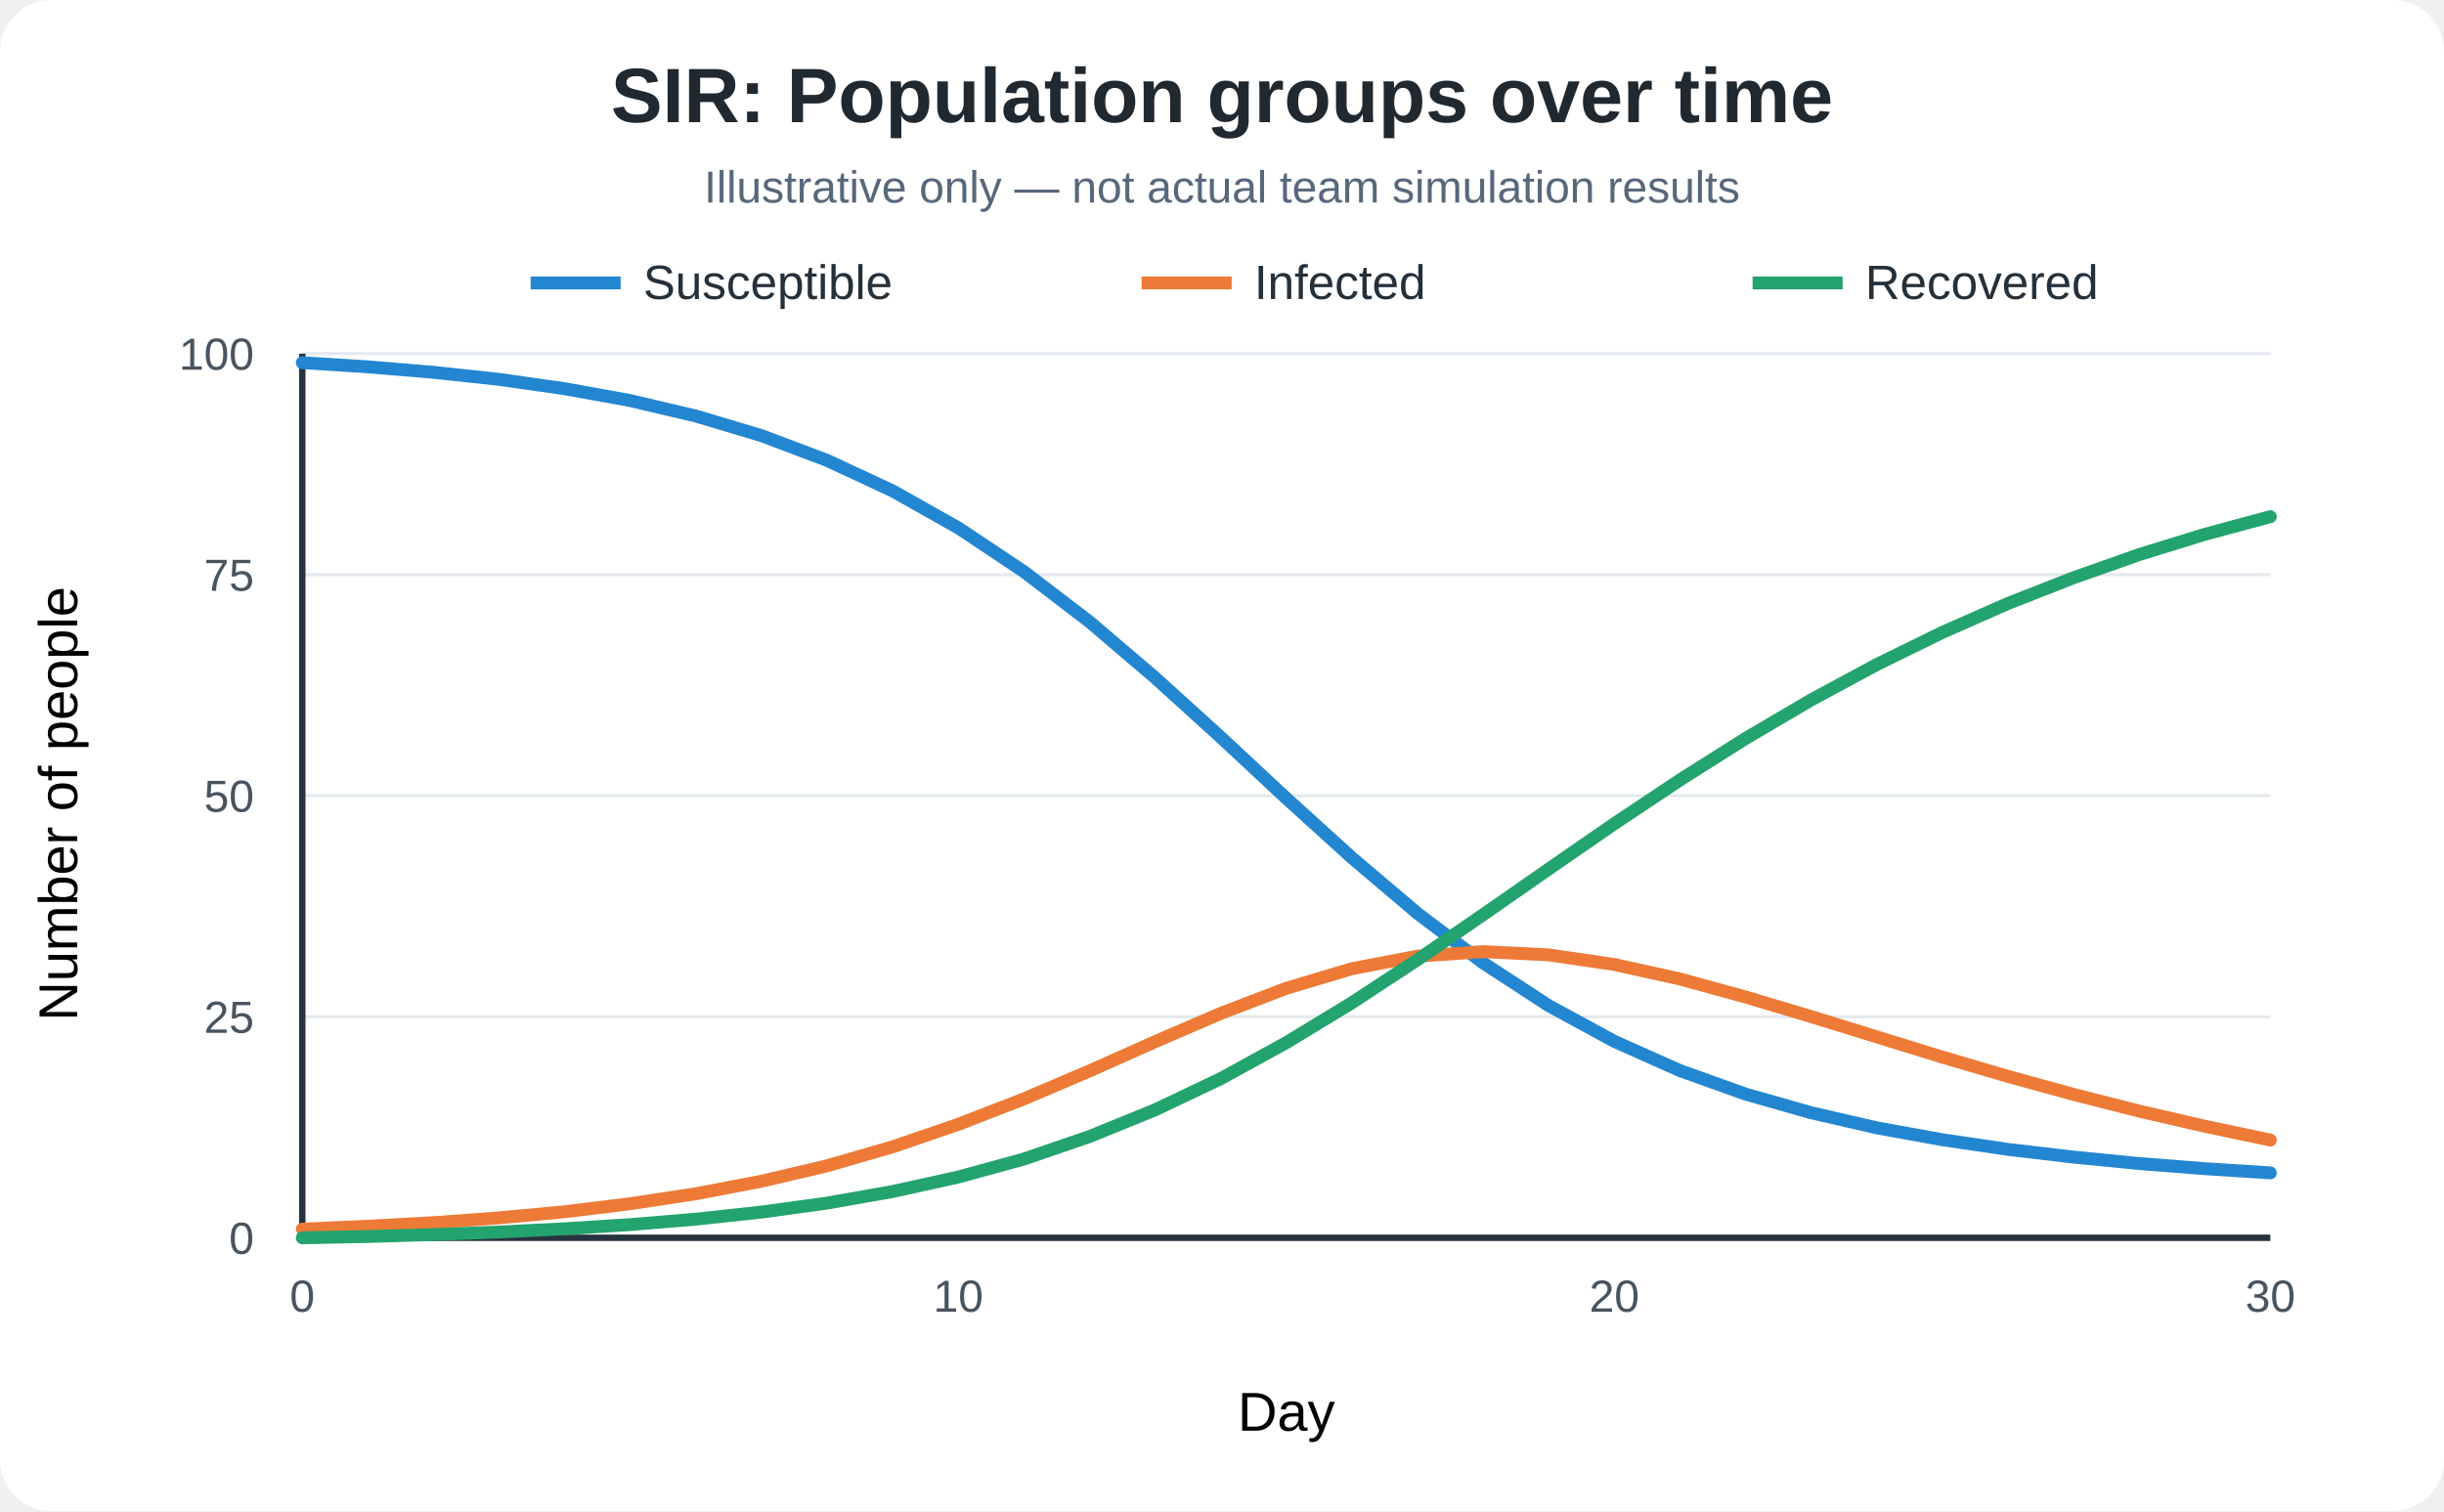
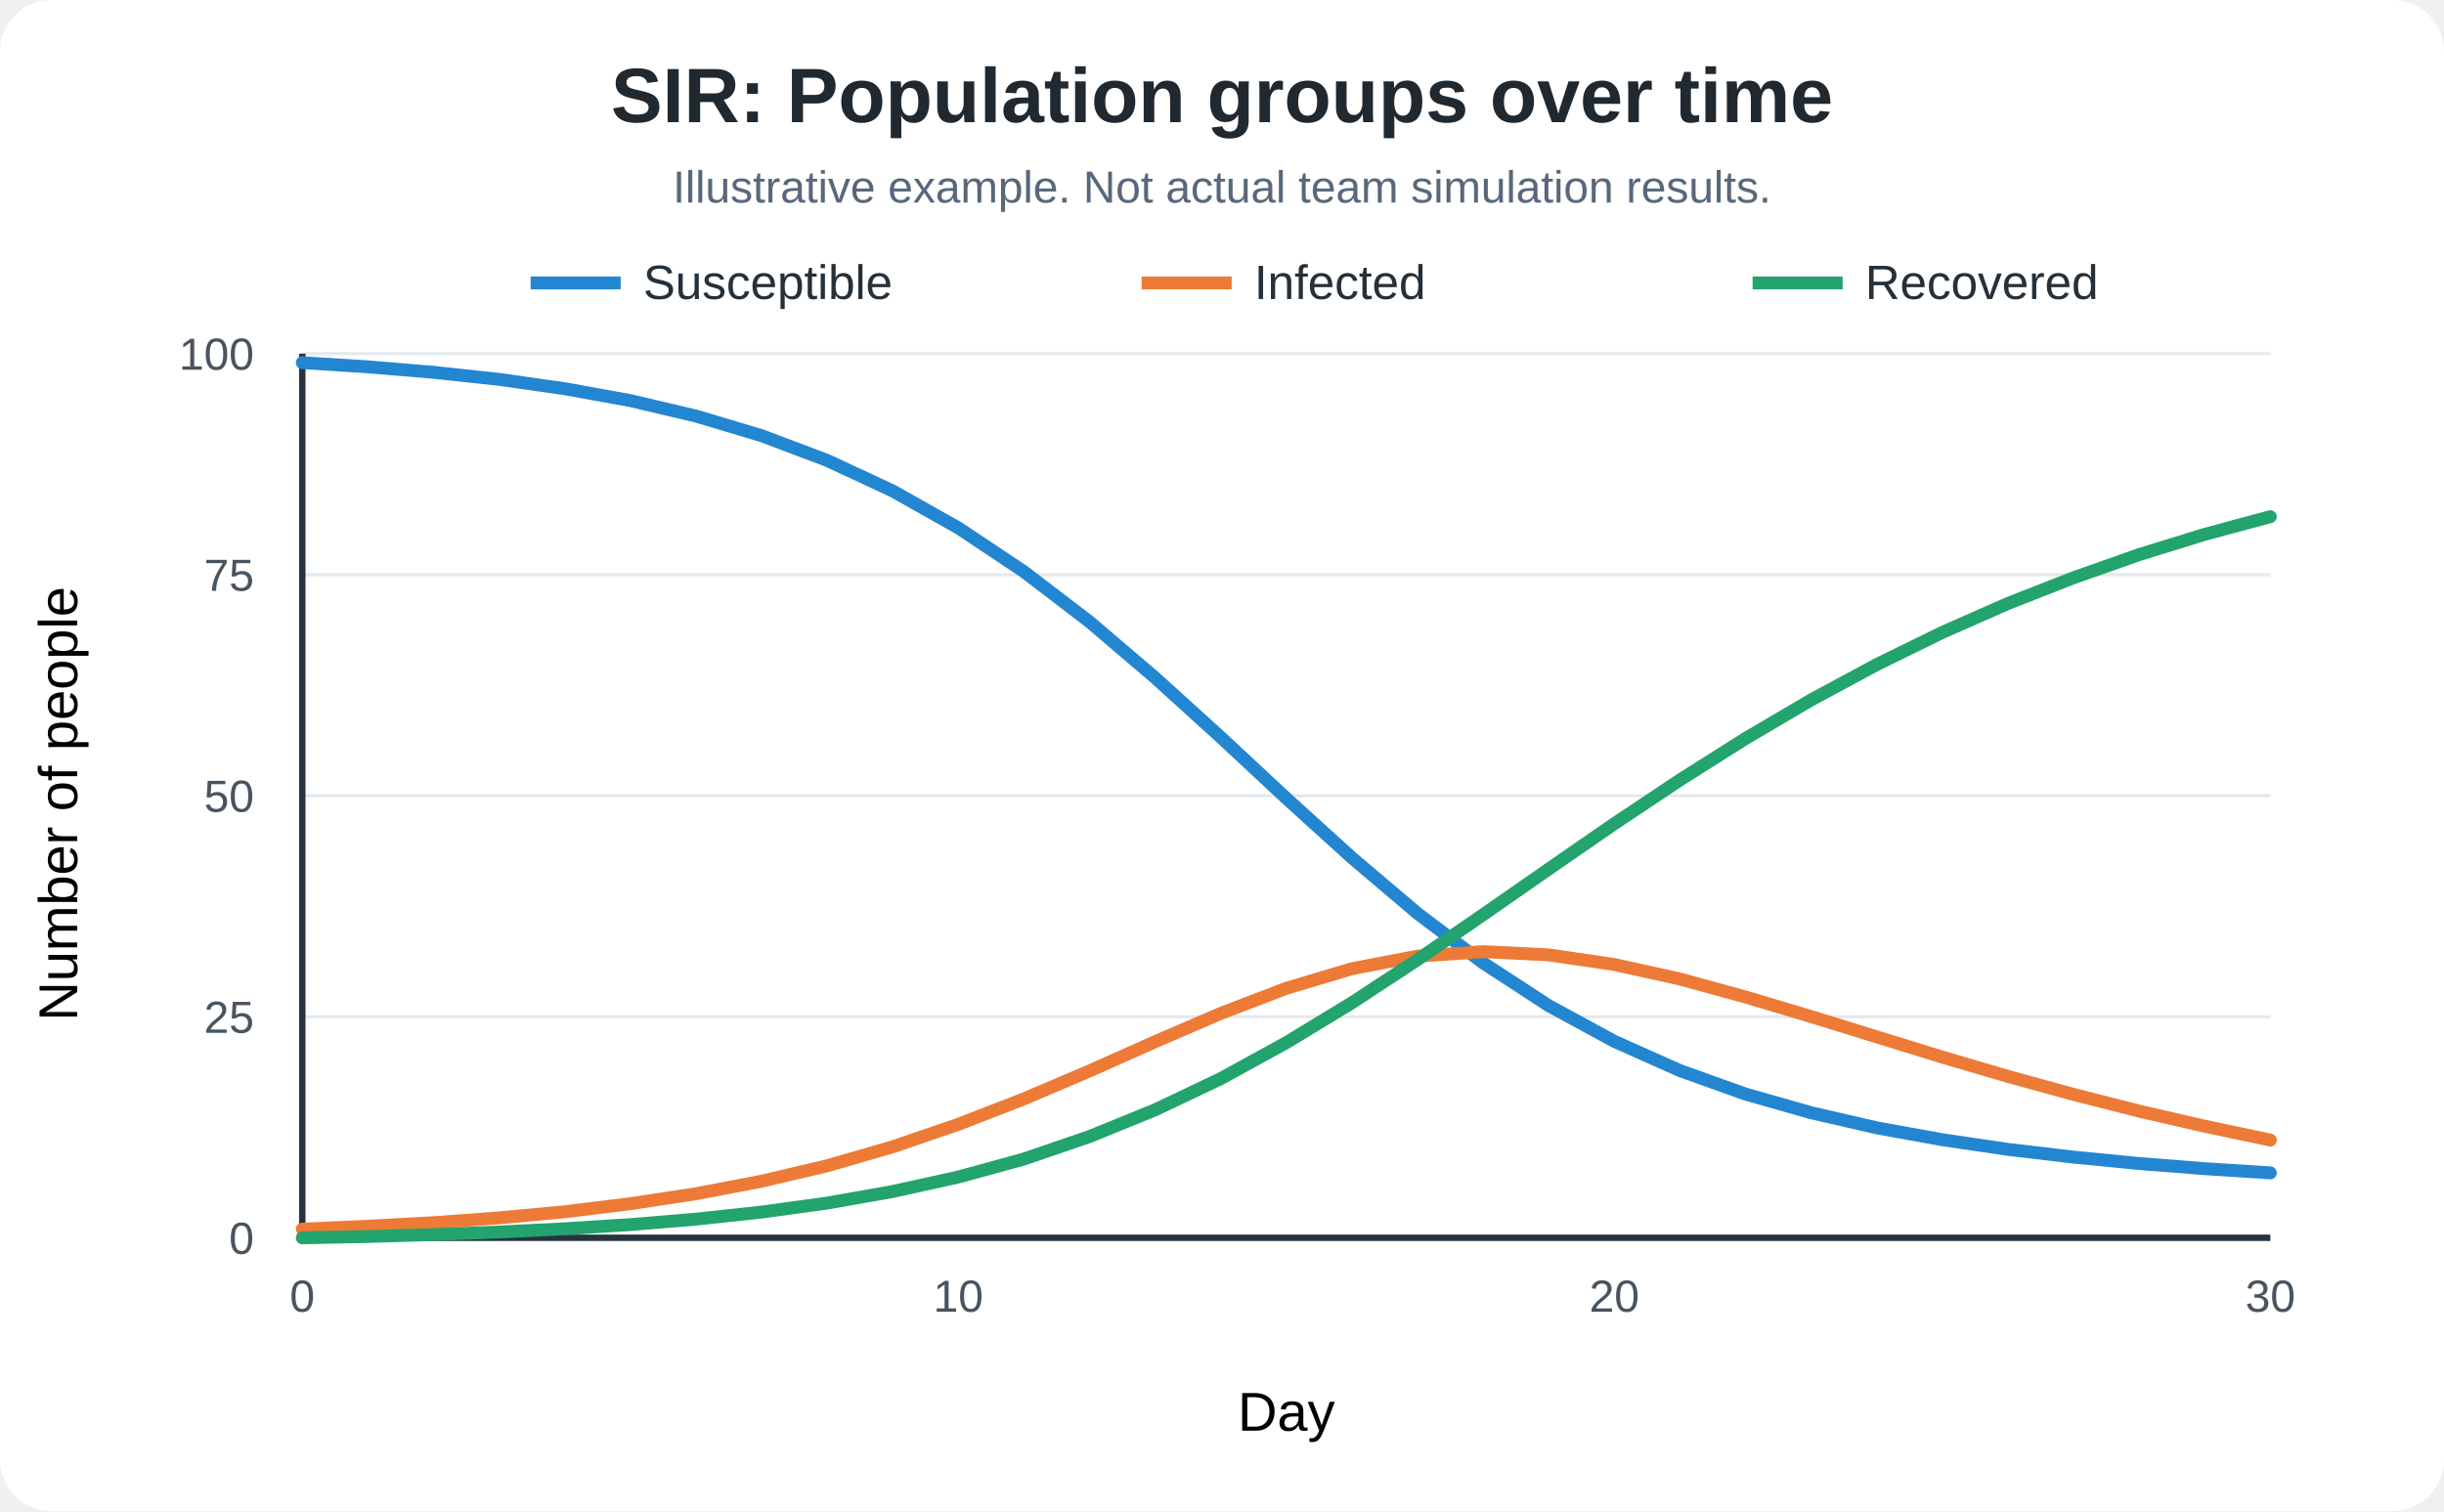
<svg xmlns="http://www.w3.org/2000/svg" width="760" height="470" viewBox="0 0 760 470" role="img" aria-label="Illustrative SIR chart with Susceptible, Infected, Recovered over 30 days">
  <rect width="760" height="470" rx="16" fill="white" />
  <text x="380" y="38" text-anchor="middle" font-family="Arial,sans-serif" font-weight="bold" font-size="24" fill="#202830">SIR: Population groups over time</text>
-   <text x="380" y="63" text-anchor="middle" font-family="Arial,sans-serif" font-size="14" fill="#58687b">Illustrative only — not actual team simulation results</text>
+   <text x="380" y="63" text-anchor="middle" font-family="Arial,sans-serif" font-size="14" fill="#58687b">Illustrative example. Not actual team simulation results.</text>
  <line x1="94" y1="385" x2="706" y2="385" stroke="#e4e9ee" />
  <text x="79" y="390" text-anchor="end" font-family="Arial" font-size="14" fill="#48545f">0</text>
  <line x1="94" y1="316.25" x2="706" y2="316.25" stroke="#e4e9ee" />
  <text x="79" y="321.25" text-anchor="end" font-family="Arial" font-size="14" fill="#48545f">25</text>
  <line x1="94" y1="247.5" x2="706" y2="247.5" stroke="#e4e9ee" />
  <text x="79" y="252.5" text-anchor="end" font-family="Arial" font-size="14" fill="#48545f">50</text>
  <line x1="94" y1="178.75" x2="706" y2="178.75" stroke="#e4e9ee" />
  <text x="79" y="183.75" text-anchor="end" font-family="Arial" font-size="14" fill="#48545f">75</text>
  <line x1="94" y1="110" x2="706" y2="110" stroke="#e4e9ee" />
  <text x="79" y="115" text-anchor="end" font-family="Arial" font-size="14" fill="#48545f">100</text>
  <line x1="94" y1="110" x2="94" y2="385" stroke="#273440" stroke-width="2" />
  <line x1="94" y1="385" x2="706" y2="385" stroke="#273440" stroke-width="2" />
  <text x="94" y="408" text-anchor="middle" font-family="Arial" font-size="14" fill="#48545f">0</text>
  <text x="298" y="408" text-anchor="middle" font-family="Arial" font-size="14" fill="#48545f">10</text>
  <text x="502" y="408" text-anchor="middle" font-family="Arial" font-size="14" fill="#48545f">20</text>
  <text x="706" y="408" text-anchor="middle" font-family="Arial" font-size="14" fill="#48545f">30</text>
  <text x="400" y="445" text-anchor="middle" font-family="Arial" font-size="17">Day</text>
  <text x="24" y="250" transform="rotate(-90 24 250)" text-anchor="middle" font-family="Arial" font-size="17">Number of people</text>
  <line x1="165" y1="88" x2="193" y2="88" stroke="#2386d1" stroke-width="4" />
  <text x="200" y="93" font-family="Arial" font-size="15" fill="#24303a">Susceptible</text>
  <polyline points="94.0,112.8 114.4,114.1 134.8,115.8 155.2,118.0 175.6,120.9 196.0,124.6 216.4,129.4 236.8,135.5 257.2,143.2 277.6,152.7 298.0,164.2 318.4,177.8 338.8,193.4 359.2,210.8 379.6,229.3 400.0,248.3 420.4,266.8 440.8,284.1 461.2,299.5 481.6,312.8 502.0,323.9 522.4,333.0 542.8,340.3 563.2,346.1 583.6,350.8 604.0,354.5 624.4,357.5 644.8,359.9 665.2,361.9 685.6,363.5 706.0,364.8" fill="none" stroke="#2386d1" stroke-width="4" stroke-linejoin="round" stroke-linecap="round" />
  <line x1="355" y1="88" x2="383" y2="88" stroke="#ed7a36" stroke-width="4" />
  <text x="390" y="93" font-family="Arial" font-size="15" fill="#24303a">Infected</text>
  <polyline points="94.0,382.3 114.4,381.4 134.8,380.3 155.2,378.8 175.6,376.9 196.0,374.4 216.4,371.3 236.8,367.4 257.2,362.6 277.6,356.7 298.0,349.7 318.4,341.8 338.8,333.1 359.2,324.0 379.6,315.2 400.0,307.4 420.4,301.3 440.8,297.4 461.2,296.0 481.6,297.0 502.0,300.0 522.4,304.5 542.8,310.1 563.2,316.2 583.6,322.5 604.0,328.8 624.4,334.8 644.8,340.4 665.2,345.6 685.6,350.3 706.0,354.6" fill="none" stroke="#ed7a36" stroke-width="4" stroke-linejoin="round" stroke-linecap="round" />
  <line x1="545" y1="88" x2="573" y2="88" stroke="#23a36d" stroke-width="4" />
  <text x="580" y="93" font-family="Arial" font-size="15" fill="#24303a">Recovered</text>
  <polyline points="94.0,385.0 114.4,384.6 134.8,384.0 155.2,383.2 175.6,382.2 196.0,380.9 216.4,379.2 236.8,377.0 257.2,374.2 277.6,370.6 298.0,366.1 318.4,360.5 338.8,353.5 359.2,345.2 379.6,335.5 400.0,324.3 420.4,311.9 440.8,298.5 461.2,284.5 481.6,270.3 502.0,256.2 522.4,242.6 542.8,229.7 563.2,217.7 583.6,206.7 604.0,196.7 624.4,187.7 644.8,179.7 665.2,172.5 685.6,166.2 706.0,160.7" fill="none" stroke="#23a36d" stroke-width="4" stroke-linejoin="round" stroke-linecap="round" />
</svg>
